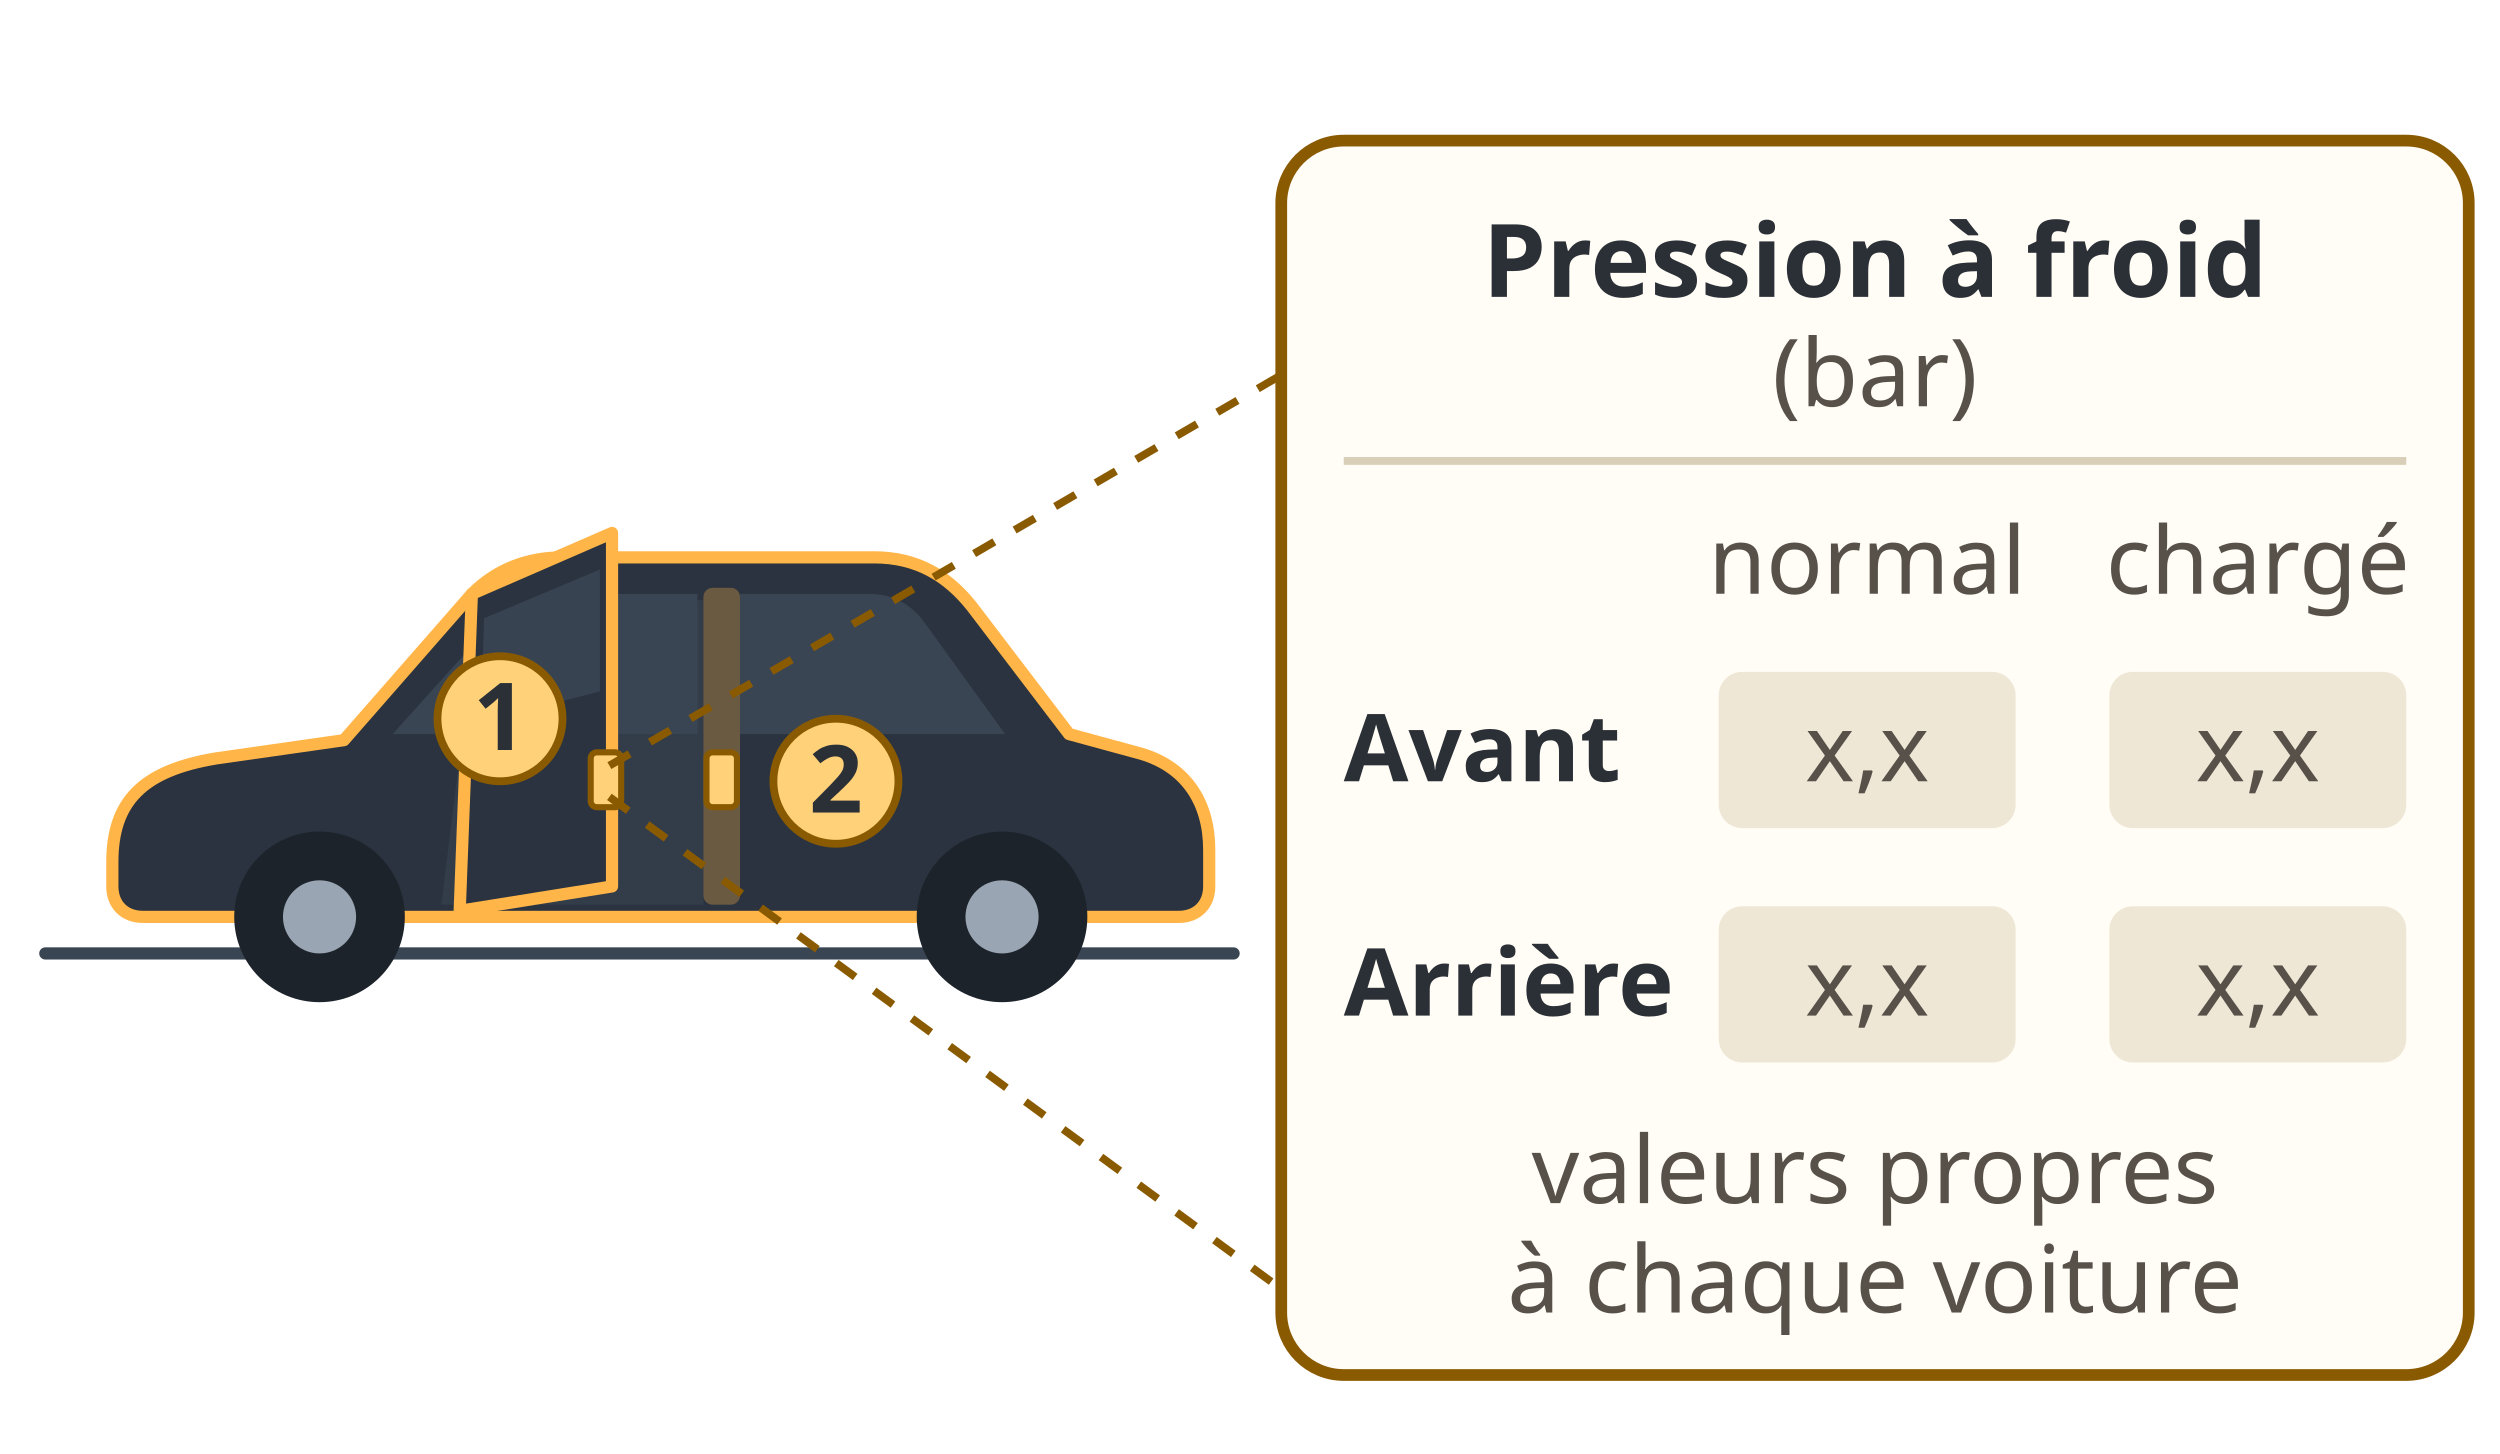
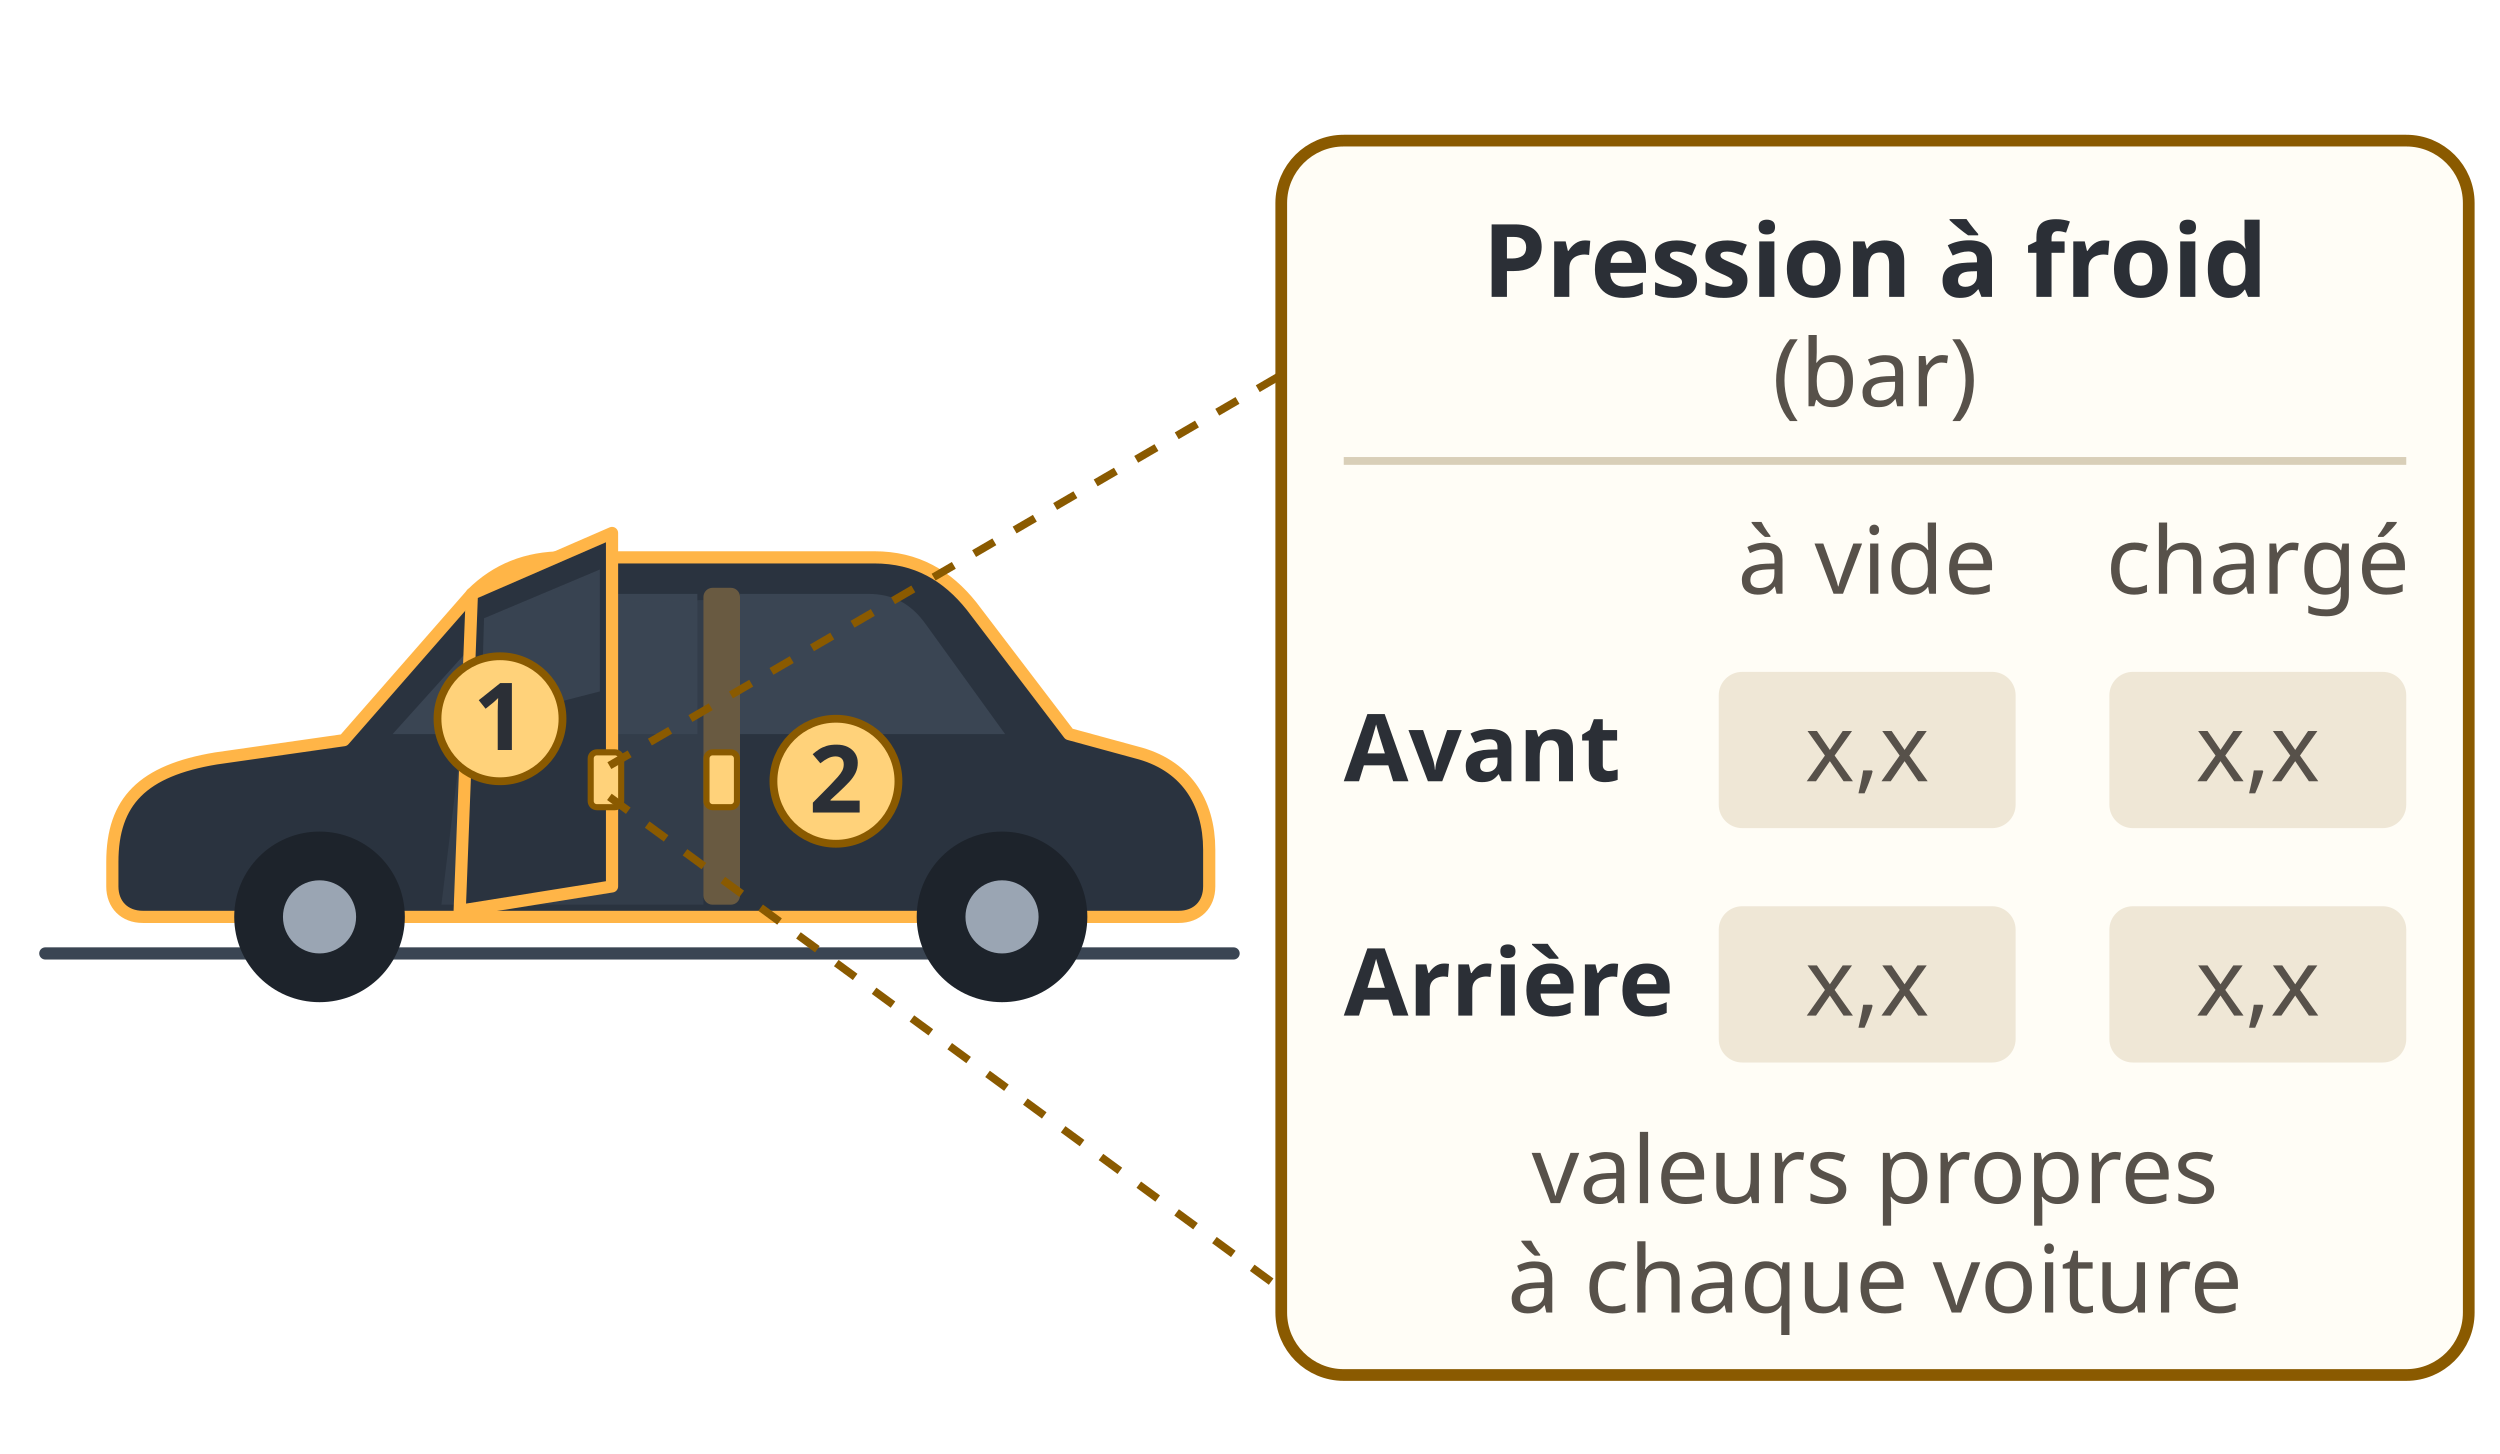
<svg xmlns="http://www.w3.org/2000/svg" viewBox="0 0 640 372">
  <g transform="translate(-4 60) scale(.78)">
    <line x1="20" y1="236" x2="410" y2="236" stroke="#3a4553" stroke-width="4" stroke-linecap="round" />
    <path d="M42 206 C42 186 52 176 76 172 L118 166 L160 118 C168 110 178 106 190 106 L292 106 C306 106 316 112 324 122 L356 164 L378 170 C394 174 402 186 402 202 L402 214 C402 220 398 224 392 224 L52 224 C46 224 42 220 42 214 Z" fill="#2a333f" stroke="#ffb547" stroke-width="4" stroke-linejoin="round" />
    <path d="M134 164 L170 124 C174 120 180 118 186 118 L234 118 L234 164 Z" fill="#3a4553" />
    <path d="M248 118 L290 118 C298 118 304 121 309 128 L335 164 L248 164 Z" fill="#3a4553" />
    <path d="M162 122 L236 120 L236 220 L150 220 Z" fill="#3a4553" opacity=".55" />
    <rect x="236" y="116" width="12" height="104" rx="3" fill="#ffb547" opacity=".3" />
    <path d="M160 118 L206 98 L206 214 L156 222 Z" fill="#2a333f" stroke="#ffb547" stroke-width="4" stroke-linejoin="round" />
    <path d="M164 126 L202 110 L202 150 L163 160 Z" fill="#3a4553" opacity=".9" />
    <rect x="199" y="170" width="10" height="18" rx="2" fill="#ffd27a" stroke="#8a5a00" stroke-width="2" />
    <rect x="237" y="170" width="10" height="18" rx="2" fill="#ffd27a" stroke="#8a5a00" stroke-width="2" />
    <circle cx="110" cy="224" r="28" fill="#1d232b" />
    <circle cx="110" cy="224" r="12" fill="#9aa5b3" />
    <circle cx="334" cy="224" r="28" fill="#1d232b" />
    <circle cx="334" cy="224" r="12" fill="#9aa5b3" />
  </g>
  <circle cx="128" cy="184" r="16" fill="#ffd27a" stroke="#8a5a00" stroke-width="2" />
  <text x="128" y="192" text-anchor="middle" font-size="24" font-weight="700" fill="#2b2f36" style="font-family:system-ui,sans-serif">1</text>
  <circle cx="214" cy="200" r="16" fill="#ffd27a" stroke="#8a5a00" stroke-width="2" />
  <text x="214" y="208" text-anchor="middle" font-size="24" font-weight="700" fill="#2b2f36" style="font-family:system-ui,sans-serif">2</text>
  <line x1="156" y1="196" x2="328" y2="96" stroke="#8a5a00" stroke-width="2" stroke-dasharray="6 6" />
  <line x1="156" y1="204" x2="328" y2="330" stroke="#8a5a00" stroke-width="2" stroke-dasharray="6 6" />
  <rect x="328" y="36" width="304" height="316" rx="16" fill="#fffdf6" stroke="#8a5a00" stroke-width="3" />
  <text x="480" y="76" text-anchor="middle" font-size="26" font-weight="700" fill="#2b2f36" style="font-family:system-ui,sans-serif">Pression à froid</text>
  <text x="480" y="104" text-anchor="middle" font-size="24" fill="#57514a" style="font-family:system-ui,sans-serif">(bar)</text>
  <line x1="344" y1="118" x2="616" y2="118" stroke="#d9cfb8" stroke-width="2" />
-   <text x="478" y="152" font-size="24" fill="#57514a" text-anchor="middle" style="font-family:system-ui,sans-serif">normal</text>
+   <text x="478" y="152" font-size="24" fill="#57514a" text-anchor="middle" style="font-family:system-ui,sans-serif">à vide</text>
  <text x="578" y="152" font-size="24" fill="#57514a" text-anchor="middle" style="font-family:system-ui,sans-serif">chargé</text>
  <text x="344" y="200" font-size="24" font-weight="700" fill="#2b2f36" style="font-family:system-ui,sans-serif">Avant</text>
  <text x="344" y="260" font-size="24" font-weight="700" fill="#2b2f36" style="font-family:system-ui,sans-serif">Arrière</text>
  <rect x="440" y="172" width="76" height="40" rx="6" fill="#efe7d6" />
  <text x="478" y="200" text-anchor="middle" font-size="24" fill="#57514a" style="font-family:system-ui,sans-serif">x,x</text>
  <rect x="440" y="232" width="76" height="40" rx="6" fill="#efe7d6" />
  <text x="478" y="260" text-anchor="middle" font-size="24" fill="#57514a" style="font-family:system-ui,sans-serif">x,x</text>
  <rect x="540" y="172" width="76" height="40" rx="6" fill="#efe7d6" />
  <text x="578" y="200" text-anchor="middle" font-size="24" fill="#57514a" style="font-family:system-ui,sans-serif">x,x</text>
  <rect x="540" y="232" width="76" height="40" rx="6" fill="#efe7d6" />
  <text x="578" y="260" text-anchor="middle" font-size="24" fill="#57514a" style="font-family:system-ui,sans-serif">x,x</text>
  <text x="480" y="308" text-anchor="middle" font-size="24" fill="#57514a" style="font-family:system-ui,sans-serif">valeurs propres</text>
  <text x="480" y="336" text-anchor="middle" font-size="24" fill="#57514a" style="font-family:system-ui,sans-serif">à chaque voiture</text>
</svg>
